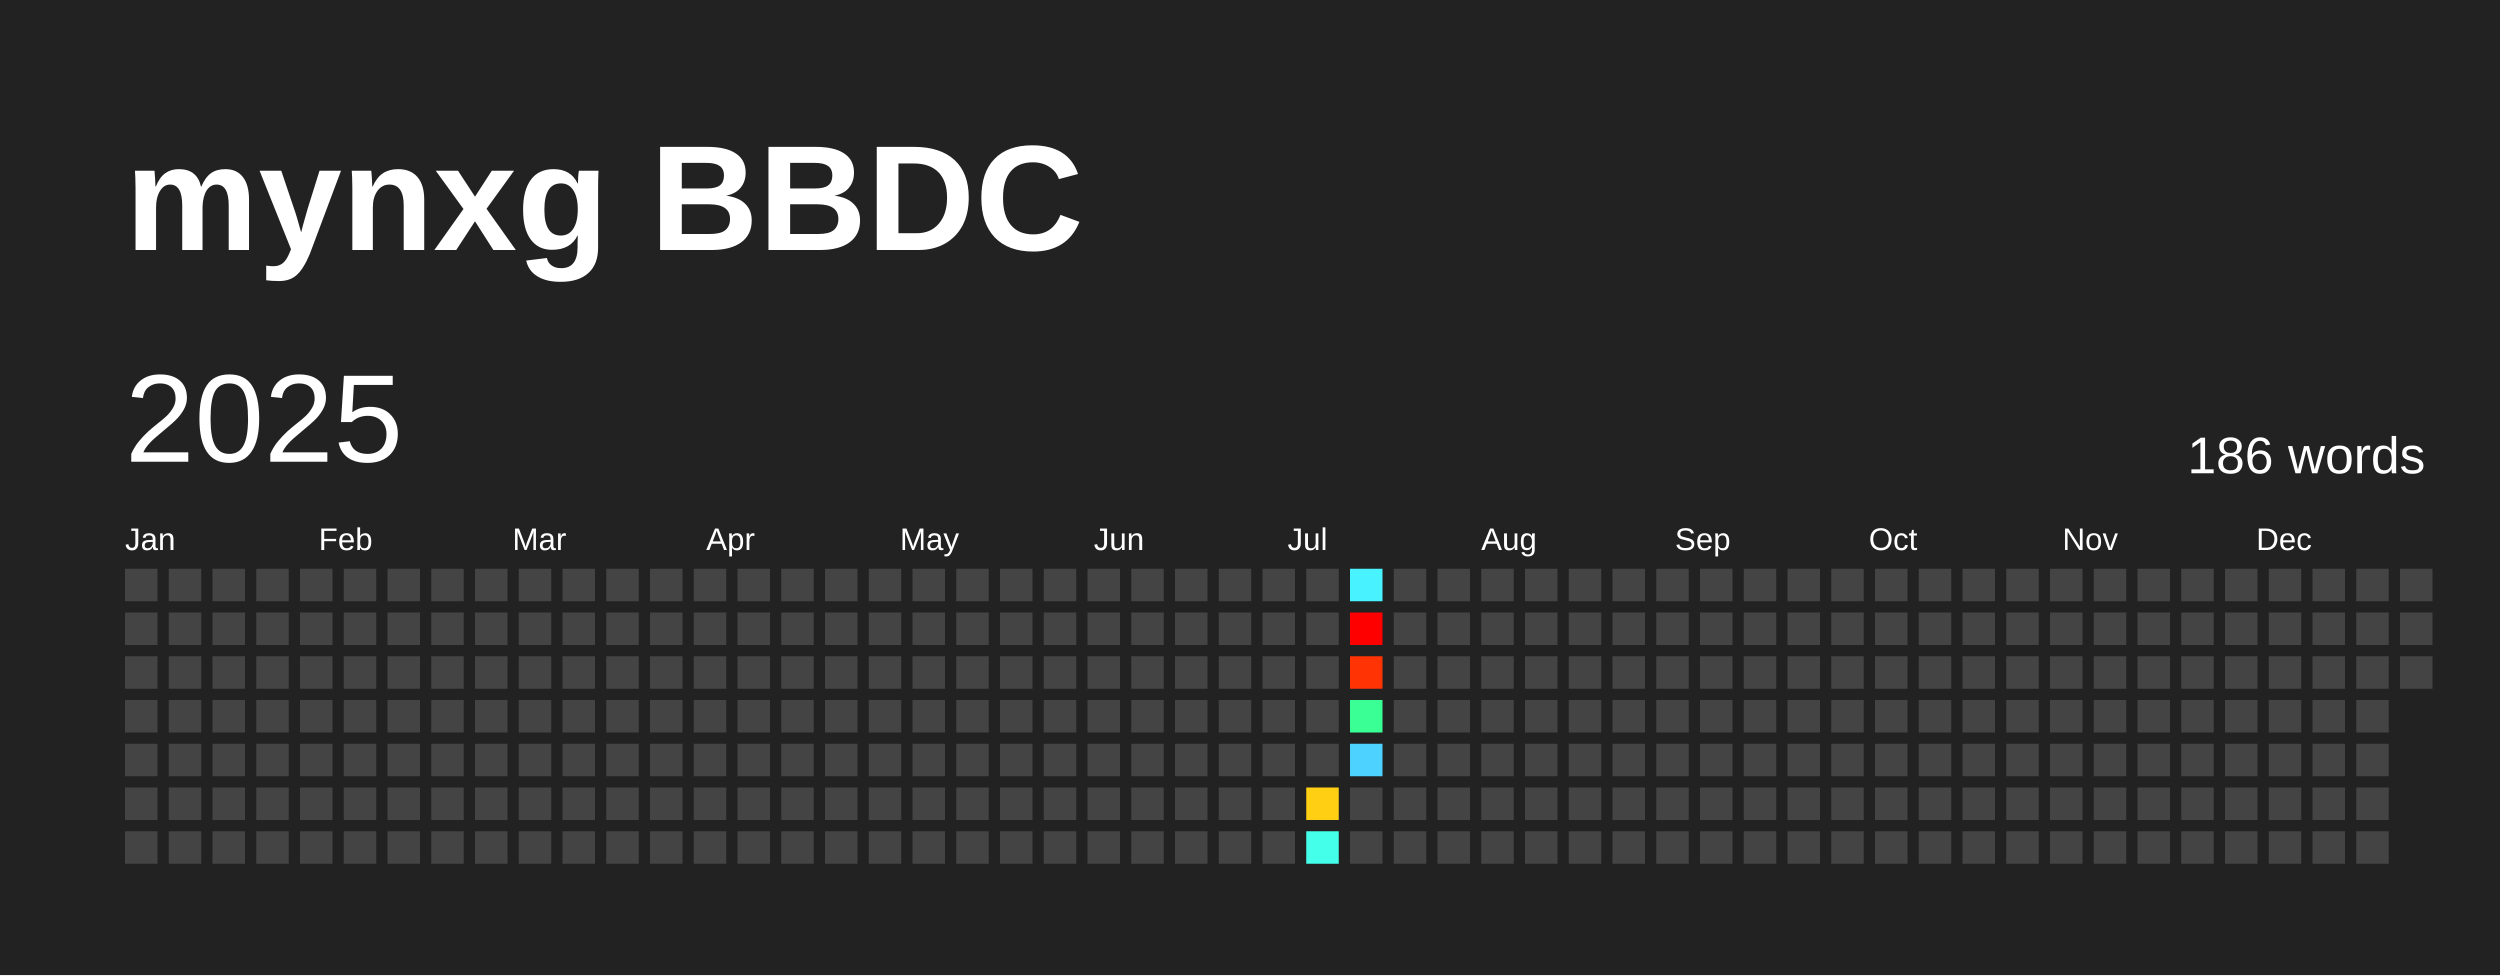
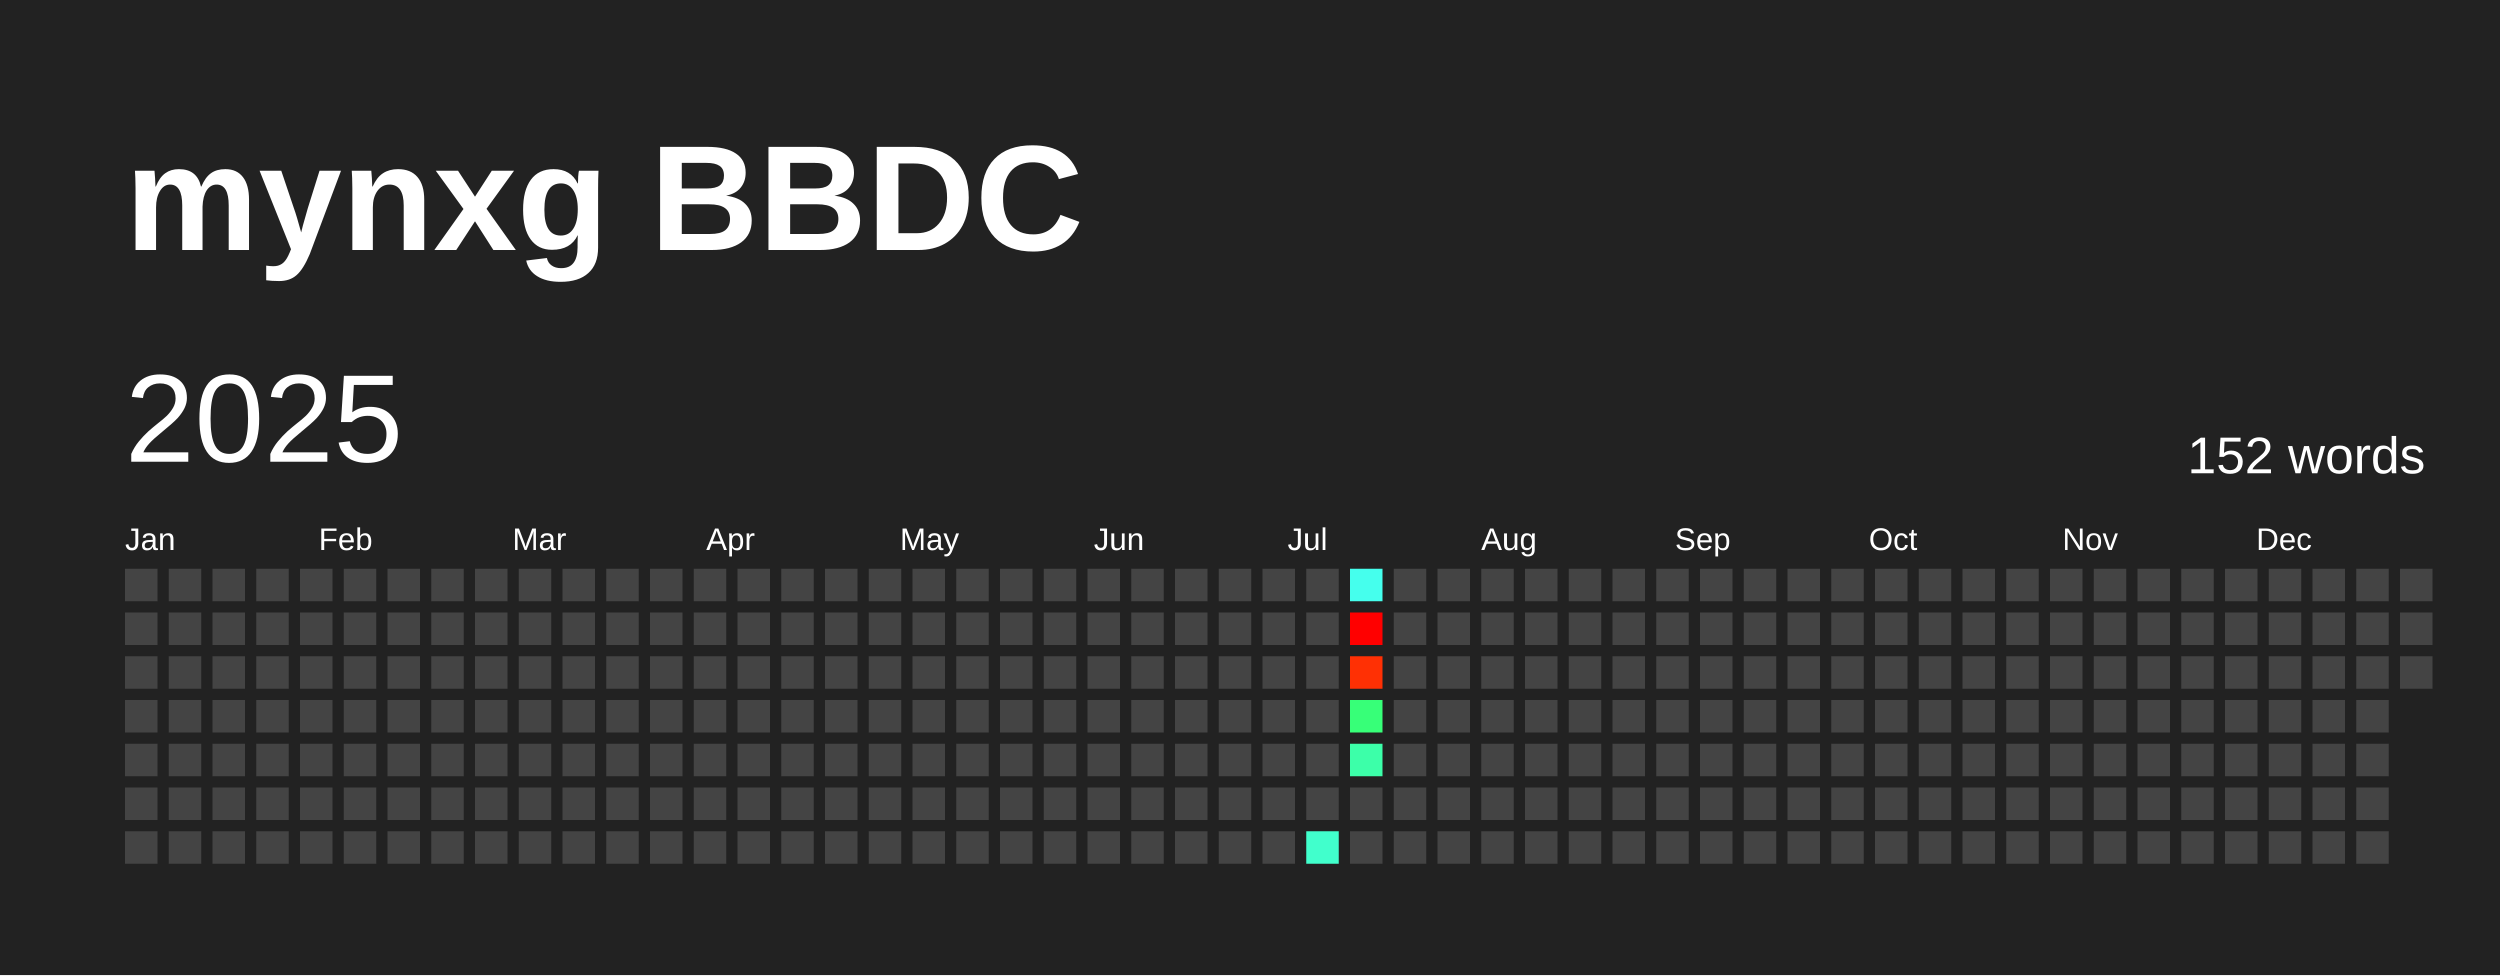
<svg xmlns="http://www.w3.org/2000/svg" baseProfile="full" height="78mm" version="1.1" viewBox="0,0,200,78" width="200mm">
  <defs />
  <rect fill="#222222" height="78" width="200" x="0" y="0" />
  <text fill="#FFFFFF" style="font-size:12px; font-family:Arial; font-weight:bold;" x="10" y="20">mynxg BBDC</text>
  <text dominant-baseline="hanging" fill="#FFFFFF" style="font-size:10.0px; font-family:Arial;" x="10" y="30">2025</text>
-   <text dominant-baseline="hanging" fill="#FFFFFF" style="font-size:4.125px; font-family:Arial;" x="175" y="35">186 words</text>
+   <text dominant-baseline="hanging" fill="#FFFFFF" style="font-size:4.125px; font-family:Arial;" x="175" y="35">152 words</text>
  <text fill="#FFFFFF" style="font-size:2.5px; font-family:Arial" x="10.0" y="44">Jan</text>
  <text fill="#FFFFFF" style="font-size:2.5px; font-family:Arial" x="25.5" y="44">Feb</text>
  <text fill="#FFFFFF" style="font-size:2.5px; font-family:Arial" x="41.0" y="44">Mar</text>
  <text fill="#FFFFFF" style="font-size:2.5px; font-family:Arial" x="56.5" y="44">Apr</text>
  <text fill="#FFFFFF" style="font-size:2.5px; font-family:Arial" x="72.0" y="44">May</text>
  <text fill="#FFFFFF" style="font-size:2.5px; font-family:Arial" x="87.5" y="44">Jun</text>
  <text fill="#FFFFFF" style="font-size:2.5px; font-family:Arial" x="103.0" y="44">Jul</text>
  <text fill="#FFFFFF" style="font-size:2.5px; font-family:Arial" x="118.5" y="44">Aug</text>
  <text fill="#FFFFFF" style="font-size:2.5px; font-family:Arial" x="134.0" y="44">Sep</text>
  <text fill="#FFFFFF" style="font-size:2.5px; font-family:Arial" x="149.5" y="44">Oct</text>
  <text fill="#FFFFFF" style="font-size:2.5px; font-family:Arial" x="165.0" y="44">Nov</text>
  <text fill="#FFFFFF" style="font-size:2.5px; font-family:Arial" x="180.5" y="44">Dec</text>
  <rect fill="#444444" height="2.6" width="2.6" x="10.0" y="45.5" />
  <rect fill="#444444" height="2.6" width="2.6" x="10.0" y="49.0" />
  <rect fill="#444444" height="2.6" width="2.6" x="10.0" y="52.5" />
  <rect fill="#444444" height="2.6" width="2.6" x="10.0" y="56.0" />
  <rect fill="#444444" height="2.6" width="2.6" x="10.0" y="59.5" />
  <rect fill="#444444" height="2.6" width="2.6" x="10.0" y="63.0" />
  <rect fill="#444444" height="2.6" width="2.6" x="10.0" y="66.5" />
  <rect fill="#444444" height="2.6" width="2.6" x="13.5" y="45.5" />
  <rect fill="#444444" height="2.6" width="2.6" x="13.5" y="49.0" />
  <rect fill="#444444" height="2.6" width="2.6" x="13.5" y="52.5" />
  <rect fill="#444444" height="2.6" width="2.6" x="13.5" y="56.0" />
  <rect fill="#444444" height="2.6" width="2.6" x="13.5" y="59.5" />
  <rect fill="#444444" height="2.6" width="2.6" x="13.5" y="63.0" />
  <rect fill="#444444" height="2.6" width="2.6" x="13.5" y="66.5" />
  <rect fill="#444444" height="2.6" width="2.6" x="17.0" y="45.5" />
  <rect fill="#444444" height="2.6" width="2.6" x="17.0" y="49.0" />
  <rect fill="#444444" height="2.6" width="2.6" x="17.0" y="52.5" />
  <rect fill="#444444" height="2.6" width="2.6" x="17.0" y="56.0" />
  <rect fill="#444444" height="2.6" width="2.6" x="17.0" y="59.5" />
  <rect fill="#444444" height="2.6" width="2.6" x="17.0" y="63.0" />
  <rect fill="#444444" height="2.6" width="2.6" x="17.0" y="66.5" />
  <rect fill="#444444" height="2.6" width="2.6" x="20.5" y="45.5" />
  <rect fill="#444444" height="2.6" width="2.6" x="20.5" y="49.0" />
  <rect fill="#444444" height="2.6" width="2.6" x="20.5" y="52.5" />
  <rect fill="#444444" height="2.6" width="2.6" x="20.5" y="56.0" />
  <rect fill="#444444" height="2.6" width="2.6" x="20.5" y="59.5" />
  <rect fill="#444444" height="2.6" width="2.6" x="20.5" y="63.0" />
  <rect fill="#444444" height="2.6" width="2.6" x="20.5" y="66.5" />
  <rect fill="#444444" height="2.6" width="2.6" x="24.0" y="45.5" />
  <rect fill="#444444" height="2.6" width="2.6" x="24.0" y="49.0" />
  <rect fill="#444444" height="2.6" width="2.6" x="24.0" y="52.5" />
  <rect fill="#444444" height="2.6" width="2.6" x="24.0" y="56.0" />
  <rect fill="#444444" height="2.6" width="2.6" x="24.0" y="59.5" />
  <rect fill="#444444" height="2.6" width="2.6" x="24.0" y="63.0" />
  <rect fill="#444444" height="2.6" width="2.6" x="24.0" y="66.5" />
  <rect fill="#444444" height="2.6" width="2.6" x="27.5" y="45.5" />
  <rect fill="#444444" height="2.6" width="2.6" x="27.5" y="49.0" />
  <rect fill="#444444" height="2.6" width="2.6" x="27.5" y="52.5" />
  <rect fill="#444444" height="2.6" width="2.6" x="27.5" y="56.0" />
  <rect fill="#444444" height="2.6" width="2.6" x="27.5" y="59.5" />
  <rect fill="#444444" height="2.6" width="2.6" x="27.5" y="63.0" />
  <rect fill="#444444" height="2.6" width="2.6" x="27.5" y="66.5" />
  <rect fill="#444444" height="2.6" width="2.6" x="31.0" y="45.5" />
  <rect fill="#444444" height="2.6" width="2.6" x="31.0" y="49.0" />
  <rect fill="#444444" height="2.6" width="2.6" x="31.0" y="52.5" />
  <rect fill="#444444" height="2.6" width="2.6" x="31.0" y="56.0" />
  <rect fill="#444444" height="2.6" width="2.6" x="31.0" y="59.5" />
  <rect fill="#444444" height="2.6" width="2.6" x="31.0" y="63.0" />
  <rect fill="#444444" height="2.6" width="2.6" x="31.0" y="66.5" />
  <rect fill="#444444" height="2.6" width="2.6" x="34.5" y="45.5" />
  <rect fill="#444444" height="2.6" width="2.6" x="34.5" y="49.0" />
  <rect fill="#444444" height="2.6" width="2.6" x="34.5" y="52.5" />
  <rect fill="#444444" height="2.6" width="2.6" x="34.5" y="56.0" />
  <rect fill="#444444" height="2.6" width="2.6" x="34.5" y="59.5" />
  <rect fill="#444444" height="2.6" width="2.6" x="34.5" y="63.0" />
  <rect fill="#444444" height="2.6" width="2.6" x="34.5" y="66.5" />
  <rect fill="#444444" height="2.6" width="2.6" x="38.0" y="45.5" />
  <rect fill="#444444" height="2.6" width="2.6" x="38.0" y="49.0" />
  <rect fill="#444444" height="2.6" width="2.6" x="38.0" y="52.5" />
  <rect fill="#444444" height="2.6" width="2.6" x="38.0" y="56.0" />
  <rect fill="#444444" height="2.6" width="2.6" x="38.0" y="59.5" />
  <rect fill="#444444" height="2.6" width="2.6" x="38.0" y="63.0" />
  <rect fill="#444444" height="2.6" width="2.6" x="38.0" y="66.5" />
  <rect fill="#444444" height="2.6" width="2.6" x="41.5" y="45.5" />
  <rect fill="#444444" height="2.6" width="2.6" x="41.5" y="49.0" />
  <rect fill="#444444" height="2.6" width="2.6" x="41.5" y="52.5" />
  <rect fill="#444444" height="2.6" width="2.6" x="41.5" y="56.0" />
  <rect fill="#444444" height="2.6" width="2.6" x="41.5" y="59.5" />
  <rect fill="#444444" height="2.6" width="2.6" x="41.5" y="63.0" />
  <rect fill="#444444" height="2.6" width="2.6" x="41.5" y="66.5" />
  <rect fill="#444444" height="2.6" width="2.6" x="45.0" y="45.5" />
  <rect fill="#444444" height="2.6" width="2.6" x="45.0" y="49.0" />
  <rect fill="#444444" height="2.6" width="2.6" x="45.0" y="52.5" />
  <rect fill="#444444" height="2.6" width="2.6" x="45.0" y="56.0" />
  <rect fill="#444444" height="2.6" width="2.6" x="45.0" y="59.5" />
  <rect fill="#444444" height="2.6" width="2.6" x="45.0" y="63.0" />
  <rect fill="#444444" height="2.6" width="2.6" x="45.0" y="66.5" />
  <rect fill="#444444" height="2.6" width="2.6" x="48.5" y="45.5" />
  <rect fill="#444444" height="2.6" width="2.6" x="48.5" y="49.0" />
  <rect fill="#444444" height="2.6" width="2.6" x="48.5" y="52.5" />
  <rect fill="#444444" height="2.6" width="2.6" x="48.5" y="56.0" />
  <rect fill="#444444" height="2.6" width="2.6" x="48.5" y="59.5" />
  <rect fill="#444444" height="2.6" width="2.6" x="48.5" y="63.0" />
  <rect fill="#444444" height="2.6" width="2.6" x="48.5" y="66.5" />
  <rect fill="#444444" height="2.6" width="2.6" x="52.0" y="45.5" />
  <rect fill="#444444" height="2.6" width="2.6" x="52.0" y="49.0" />
  <rect fill="#444444" height="2.6" width="2.6" x="52.0" y="52.5" />
  <rect fill="#444444" height="2.6" width="2.6" x="52.0" y="56.0" />
  <rect fill="#444444" height="2.6" width="2.6" x="52.0" y="59.5" />
  <rect fill="#444444" height="2.6" width="2.6" x="52.0" y="63.0" />
  <rect fill="#444444" height="2.6" width="2.6" x="52.0" y="66.5" />
  <rect fill="#444444" height="2.6" width="2.6" x="55.5" y="45.5" />
  <rect fill="#444444" height="2.6" width="2.6" x="55.5" y="49.0" />
  <rect fill="#444444" height="2.6" width="2.6" x="55.5" y="52.5" />
  <rect fill="#444444" height="2.6" width="2.6" x="55.5" y="56.0" />
  <rect fill="#444444" height="2.6" width="2.6" x="55.5" y="59.5" />
  <rect fill="#444444" height="2.6" width="2.6" x="55.5" y="63.0" />
  <rect fill="#444444" height="2.6" width="2.6" x="55.5" y="66.5" />
  <rect fill="#444444" height="2.6" width="2.6" x="59.0" y="45.5" />
  <rect fill="#444444" height="2.6" width="2.6" x="59.0" y="49.0" />
  <rect fill="#444444" height="2.6" width="2.6" x="59.0" y="52.5" />
  <rect fill="#444444" height="2.6" width="2.6" x="59.0" y="56.0" />
  <rect fill="#444444" height="2.6" width="2.6" x="59.0" y="59.5" />
  <rect fill="#444444" height="2.6" width="2.6" x="59.0" y="63.0" />
  <rect fill="#444444" height="2.6" width="2.6" x="59.0" y="66.5" />
  <rect fill="#444444" height="2.6" width="2.6" x="62.5" y="45.5" />
  <rect fill="#444444" height="2.6" width="2.6" x="62.5" y="49.0" />
  <rect fill="#444444" height="2.6" width="2.6" x="62.5" y="52.5" />
  <rect fill="#444444" height="2.6" width="2.6" x="62.5" y="56.0" />
  <rect fill="#444444" height="2.6" width="2.6" x="62.5" y="59.5" />
  <rect fill="#444444" height="2.6" width="2.6" x="62.5" y="63.0" />
  <rect fill="#444444" height="2.6" width="2.6" x="62.5" y="66.5" />
  <rect fill="#444444" height="2.6" width="2.6" x="66.0" y="45.5" />
  <rect fill="#444444" height="2.6" width="2.6" x="66.0" y="49.0" />
  <rect fill="#444444" height="2.6" width="2.6" x="66.0" y="52.5" />
  <rect fill="#444444" height="2.6" width="2.6" x="66.0" y="56.0" />
  <rect fill="#444444" height="2.6" width="2.6" x="66.0" y="59.5" />
  <rect fill="#444444" height="2.6" width="2.6" x="66.0" y="63.0" />
  <rect fill="#444444" height="2.6" width="2.6" x="66.0" y="66.5" />
  <rect fill="#444444" height="2.6" width="2.6" x="69.5" y="45.5" />
  <rect fill="#444444" height="2.6" width="2.6" x="69.5" y="49.0" />
  <rect fill="#444444" height="2.6" width="2.6" x="69.5" y="52.5" />
  <rect fill="#444444" height="2.6" width="2.6" x="69.5" y="56.0" />
  <rect fill="#444444" height="2.6" width="2.6" x="69.5" y="59.5" />
  <rect fill="#444444" height="2.6" width="2.6" x="69.5" y="63.0" />
  <rect fill="#444444" height="2.6" width="2.6" x="69.5" y="66.5" />
  <rect fill="#444444" height="2.6" width="2.6" x="73.0" y="45.5" />
  <rect fill="#444444" height="2.6" width="2.6" x="73.0" y="49.0" />
  <rect fill="#444444" height="2.6" width="2.6" x="73.0" y="52.5" />
  <rect fill="#444444" height="2.6" width="2.6" x="73.0" y="56.0" />
  <rect fill="#444444" height="2.6" width="2.6" x="73.0" y="59.5" />
  <rect fill="#444444" height="2.6" width="2.6" x="73.0" y="63.0" />
  <rect fill="#444444" height="2.6" width="2.6" x="73.0" y="66.5" />
  <rect fill="#444444" height="2.6" width="2.6" x="76.5" y="45.5" />
  <rect fill="#444444" height="2.6" width="2.6" x="76.5" y="49.0" />
  <rect fill="#444444" height="2.6" width="2.6" x="76.5" y="52.5" />
  <rect fill="#444444" height="2.6" width="2.6" x="76.5" y="56.0" />
  <rect fill="#444444" height="2.6" width="2.6" x="76.5" y="59.5" />
  <rect fill="#444444" height="2.6" width="2.6" x="76.5" y="63.0" />
  <rect fill="#444444" height="2.6" width="2.6" x="76.5" y="66.5" />
  <rect fill="#444444" height="2.6" width="2.6" x="80.0" y="45.5" />
  <rect fill="#444444" height="2.6" width="2.6" x="80.0" y="49.0" />
  <rect fill="#444444" height="2.6" width="2.6" x="80.0" y="52.5" />
  <rect fill="#444444" height="2.6" width="2.6" x="80.0" y="56.0" />
  <rect fill="#444444" height="2.6" width="2.6" x="80.0" y="59.5" />
  <rect fill="#444444" height="2.6" width="2.6" x="80.0" y="63.0" />
  <rect fill="#444444" height="2.6" width="2.6" x="80.0" y="66.5" />
  <rect fill="#444444" height="2.6" width="2.6" x="83.5" y="45.5" />
  <rect fill="#444444" height="2.6" width="2.6" x="83.5" y="49.0" />
  <rect fill="#444444" height="2.6" width="2.6" x="83.5" y="52.5" />
  <rect fill="#444444" height="2.6" width="2.6" x="83.5" y="56.0" />
  <rect fill="#444444" height="2.6" width="2.6" x="83.5" y="59.5" />
  <rect fill="#444444" height="2.6" width="2.6" x="83.5" y="63.0" />
  <rect fill="#444444" height="2.6" width="2.6" x="83.5" y="66.5" />
  <rect fill="#444444" height="2.6" width="2.6" x="87.0" y="45.5" />
  <rect fill="#444444" height="2.6" width="2.6" x="87.0" y="49.0" />
  <rect fill="#444444" height="2.6" width="2.6" x="87.0" y="52.5" />
  <rect fill="#444444" height="2.6" width="2.6" x="87.0" y="56.0" />
  <rect fill="#444444" height="2.6" width="2.6" x="87.0" y="59.5" />
  <rect fill="#444444" height="2.6" width="2.6" x="87.0" y="63.0" />
  <rect fill="#444444" height="2.6" width="2.6" x="87.0" y="66.5" />
  <rect fill="#444444" height="2.6" width="2.6" x="90.5" y="45.5" />
  <rect fill="#444444" height="2.6" width="2.6" x="90.5" y="49.0" />
  <rect fill="#444444" height="2.6" width="2.6" x="90.5" y="52.5" />
  <rect fill="#444444" height="2.6" width="2.6" x="90.5" y="56.0" />
  <rect fill="#444444" height="2.6" width="2.6" x="90.5" y="59.5" />
  <rect fill="#444444" height="2.6" width="2.6" x="90.5" y="63.0" />
  <rect fill="#444444" height="2.6" width="2.6" x="90.5" y="66.5" />
  <rect fill="#444444" height="2.6" width="2.6" x="94.0" y="45.5" />
  <rect fill="#444444" height="2.6" width="2.6" x="94.0" y="49.0" />
  <rect fill="#444444" height="2.6" width="2.6" x="94.0" y="52.5" />
  <rect fill="#444444" height="2.6" width="2.6" x="94.0" y="56.0" />
  <rect fill="#444444" height="2.6" width="2.6" x="94.0" y="59.5" />
  <rect fill="#444444" height="2.6" width="2.6" x="94.0" y="63.0" />
  <rect fill="#444444" height="2.6" width="2.6" x="94.0" y="66.5" />
  <rect fill="#444444" height="2.6" width="2.6" x="97.5" y="45.5" />
  <rect fill="#444444" height="2.6" width="2.6" x="97.5" y="49.0" />
  <rect fill="#444444" height="2.6" width="2.6" x="97.5" y="52.5" />
  <rect fill="#444444" height="2.6" width="2.6" x="97.5" y="56.0" />
  <rect fill="#444444" height="2.6" width="2.6" x="97.5" y="59.5" />
  <rect fill="#444444" height="2.6" width="2.6" x="97.5" y="63.0" />
  <rect fill="#444444" height="2.6" width="2.6" x="97.5" y="66.5" />
  <rect fill="#444444" height="2.6" width="2.6" x="101.0" y="45.5" />
  <rect fill="#444444" height="2.6" width="2.6" x="101.0" y="49.0" />
  <rect fill="#444444" height="2.6" width="2.6" x="101.0" y="52.5" />
  <rect fill="#444444" height="2.6" width="2.6" x="101.0" y="56.0" />
  <rect fill="#444444" height="2.6" width="2.6" x="101.0" y="59.5" />
  <rect fill="#444444" height="2.6" width="2.6" x="101.0" y="63.0" />
  <rect fill="#444444" height="2.6" width="2.6" x="101.0" y="66.5" />
  <rect fill="#444444" height="2.6" width="2.6" x="104.5" y="45.5" />
  <rect fill="#444444" height="2.6" width="2.6" x="104.5" y="49.0" />
  <rect fill="#444444" height="2.6" width="2.6" x="104.5" y="52.5" />
  <rect fill="#444444" height="2.6" width="2.6" x="104.5" y="56.0" />
  <rect fill="#444444" height="2.6" width="2.6" x="104.5" y="59.5" />
-   <rect fill="#ffcf13" height="2.6" width="2.6" x="104.5" y="63.0" />
-   <rect fill="#44ffe9" height="2.6" width="2.6" x="104.5" y="66.5" />
-   <rect fill="#49f2ff" height="2.6" width="2.6" x="108.0" y="45.5" />
+   <rect fill="#444444" height="2.6" width="2.6" x="104.5" y="63.0" />
+   <rect fill="#41ffcc" height="2.6" width="2.6" x="104.5" y="66.5" />
+   <rect fill="#45ffed" height="2.6" width="2.6" x="108.0" y="45.5" />
  <rect fill="red" height="2.6" width="2.6" x="108.0" y="49.0" />
-   <rect fill="#ff3304" height="2.6" width="2.6" x="108.0" y="52.5" />
-   <rect fill="#3aff94" height="2.6" width="2.6" x="108.0" y="56.0" />
-   <rect fill="#4dd2ff" height="2.6" width="2.6" x="108.0" y="59.5" />
+   <rect fill="#ff3004" height="2.6" width="2.6" x="108.0" y="52.5" />
+   <rect fill="#37ff78" height="2.6" width="2.6" x="108.0" y="56.0" />
+   <rect fill="#3cffa9" height="2.6" width="2.6" x="108.0" y="59.5" />
  <rect fill="#444444" height="2.6" width="2.6" x="108.0" y="63.0" />
  <rect fill="#444444" height="2.6" width="2.6" x="108.0" y="66.5" />
  <rect fill="#444444" height="2.6" width="2.6" x="111.5" y="45.5" />
  <rect fill="#444444" height="2.6" width="2.6" x="111.5" y="49.0" />
  <rect fill="#444444" height="2.6" width="2.6" x="111.5" y="52.5" />
  <rect fill="#444444" height="2.6" width="2.6" x="111.5" y="56.0" />
  <rect fill="#444444" height="2.6" width="2.6" x="111.5" y="59.5" />
  <rect fill="#444444" height="2.6" width="2.6" x="111.5" y="63.0" />
  <rect fill="#444444" height="2.6" width="2.6" x="111.5" y="66.5" />
  <rect fill="#444444" height="2.6" width="2.6" x="115.0" y="45.5" />
  <rect fill="#444444" height="2.6" width="2.6" x="115.0" y="49.0" />
  <rect fill="#444444" height="2.6" width="2.6" x="115.0" y="52.5" />
  <rect fill="#444444" height="2.6" width="2.6" x="115.0" y="56.0" />
  <rect fill="#444444" height="2.6" width="2.6" x="115.0" y="59.5" />
  <rect fill="#444444" height="2.6" width="2.6" x="115.0" y="63.0" />
  <rect fill="#444444" height="2.6" width="2.6" x="115.0" y="66.5" />
  <rect fill="#444444" height="2.6" width="2.6" x="118.5" y="45.5" />
  <rect fill="#444444" height="2.6" width="2.6" x="118.5" y="49.0" />
  <rect fill="#444444" height="2.6" width="2.6" x="118.5" y="52.5" />
  <rect fill="#444444" height="2.6" width="2.6" x="118.5" y="56.0" />
  <rect fill="#444444" height="2.6" width="2.6" x="118.5" y="59.5" />
  <rect fill="#444444" height="2.6" width="2.6" x="118.5" y="63.0" />
  <rect fill="#444444" height="2.6" width="2.6" x="118.5" y="66.5" />
  <rect fill="#444444" height="2.6" width="2.6" x="122.0" y="45.5" />
  <rect fill="#444444" height="2.6" width="2.6" x="122.0" y="49.0" />
  <rect fill="#444444" height="2.6" width="2.6" x="122.0" y="52.5" />
  <rect fill="#444444" height="2.6" width="2.6" x="122.0" y="56.0" />
  <rect fill="#444444" height="2.6" width="2.6" x="122.0" y="59.5" />
  <rect fill="#444444" height="2.6" width="2.6" x="122.0" y="63.0" />
  <rect fill="#444444" height="2.6" width="2.6" x="122.0" y="66.5" />
  <rect fill="#444444" height="2.6" width="2.6" x="125.5" y="45.5" />
  <rect fill="#444444" height="2.6" width="2.6" x="125.5" y="49.0" />
  <rect fill="#444444" height="2.6" width="2.6" x="125.5" y="52.5" />
  <rect fill="#444444" height="2.6" width="2.6" x="125.5" y="56.0" />
  <rect fill="#444444" height="2.6" width="2.6" x="125.5" y="59.5" />
  <rect fill="#444444" height="2.6" width="2.6" x="125.5" y="63.0" />
  <rect fill="#444444" height="2.6" width="2.6" x="125.5" y="66.5" />
  <rect fill="#444444" height="2.6" width="2.6" x="129.0" y="45.5" />
  <rect fill="#444444" height="2.6" width="2.6" x="129.0" y="49.0" />
  <rect fill="#444444" height="2.6" width="2.6" x="129.0" y="52.5" />
  <rect fill="#444444" height="2.6" width="2.6" x="129.0" y="56.0" />
  <rect fill="#444444" height="2.6" width="2.6" x="129.0" y="59.5" />
  <rect fill="#444444" height="2.6" width="2.6" x="129.0" y="63.0" />
  <rect fill="#444444" height="2.6" width="2.6" x="129.0" y="66.5" />
  <rect fill="#444444" height="2.6" width="2.6" x="132.5" y="45.5" />
  <rect fill="#444444" height="2.6" width="2.6" x="132.5" y="49.0" />
  <rect fill="#444444" height="2.6" width="2.6" x="132.5" y="52.5" />
  <rect fill="#444444" height="2.6" width="2.6" x="132.5" y="56.0" />
  <rect fill="#444444" height="2.6" width="2.6" x="132.5" y="59.5" />
  <rect fill="#444444" height="2.6" width="2.6" x="132.5" y="63.0" />
  <rect fill="#444444" height="2.6" width="2.6" x="132.5" y="66.5" />
  <rect fill="#444444" height="2.6" width="2.6" x="136.0" y="45.5" />
  <rect fill="#444444" height="2.6" width="2.6" x="136.0" y="49.0" />
  <rect fill="#444444" height="2.6" width="2.6" x="136.0" y="52.5" />
  <rect fill="#444444" height="2.6" width="2.6" x="136.0" y="56.0" />
  <rect fill="#444444" height="2.6" width="2.6" x="136.0" y="59.5" />
  <rect fill="#444444" height="2.6" width="2.6" x="136.0" y="63.0" />
  <rect fill="#444444" height="2.6" width="2.6" x="136.0" y="66.5" />
  <rect fill="#444444" height="2.6" width="2.6" x="139.5" y="45.5" />
  <rect fill="#444444" height="2.6" width="2.6" x="139.5" y="49.0" />
  <rect fill="#444444" height="2.6" width="2.6" x="139.5" y="52.5" />
  <rect fill="#444444" height="2.6" width="2.6" x="139.5" y="56.0" />
  <rect fill="#444444" height="2.6" width="2.6" x="139.5" y="59.5" />
  <rect fill="#444444" height="2.6" width="2.6" x="139.5" y="63.0" />
  <rect fill="#444444" height="2.6" width="2.6" x="139.5" y="66.5" />
  <rect fill="#444444" height="2.6" width="2.6" x="143.0" y="45.5" />
  <rect fill="#444444" height="2.6" width="2.6" x="143.0" y="49.0" />
  <rect fill="#444444" height="2.6" width="2.6" x="143.0" y="52.5" />
  <rect fill="#444444" height="2.6" width="2.6" x="143.0" y="56.0" />
  <rect fill="#444444" height="2.6" width="2.6" x="143.0" y="59.5" />
  <rect fill="#444444" height="2.6" width="2.6" x="143.0" y="63.0" />
  <rect fill="#444444" height="2.6" width="2.6" x="143.0" y="66.5" />
  <rect fill="#444444" height="2.6" width="2.6" x="146.5" y="45.5" />
  <rect fill="#444444" height="2.6" width="2.6" x="146.5" y="49.0" />
  <rect fill="#444444" height="2.6" width="2.6" x="146.5" y="52.5" />
  <rect fill="#444444" height="2.6" width="2.6" x="146.5" y="56.0" />
  <rect fill="#444444" height="2.6" width="2.6" x="146.5" y="59.5" />
  <rect fill="#444444" height="2.6" width="2.6" x="146.5" y="63.0" />
  <rect fill="#444444" height="2.6" width="2.6" x="146.5" y="66.5" />
  <rect fill="#444444" height="2.6" width="2.6" x="150.0" y="45.5" />
  <rect fill="#444444" height="2.6" width="2.6" x="150.0" y="49.0" />
  <rect fill="#444444" height="2.6" width="2.6" x="150.0" y="52.5" />
  <rect fill="#444444" height="2.6" width="2.6" x="150.0" y="56.0" />
  <rect fill="#444444" height="2.6" width="2.6" x="150.0" y="59.5" />
  <rect fill="#444444" height="2.6" width="2.6" x="150.0" y="63.0" />
  <rect fill="#444444" height="2.6" width="2.6" x="150.0" y="66.5" />
  <rect fill="#444444" height="2.6" width="2.6" x="153.5" y="45.5" />
  <rect fill="#444444" height="2.6" width="2.6" x="153.5" y="49.0" />
  <rect fill="#444444" height="2.6" width="2.6" x="153.5" y="52.5" />
  <rect fill="#444444" height="2.6" width="2.6" x="153.5" y="56.0" />
  <rect fill="#444444" height="2.6" width="2.6" x="153.5" y="59.5" />
  <rect fill="#444444" height="2.6" width="2.6" x="153.5" y="63.0" />
  <rect fill="#444444" height="2.6" width="2.6" x="153.5" y="66.5" />
  <rect fill="#444444" height="2.6" width="2.6" x="157.0" y="45.5" />
  <rect fill="#444444" height="2.6" width="2.6" x="157.0" y="49.0" />
  <rect fill="#444444" height="2.6" width="2.6" x="157.0" y="52.5" />
  <rect fill="#444444" height="2.6" width="2.6" x="157.0" y="56.0" />
  <rect fill="#444444" height="2.6" width="2.6" x="157.0" y="59.5" />
  <rect fill="#444444" height="2.6" width="2.6" x="157.0" y="63.0" />
  <rect fill="#444444" height="2.6" width="2.6" x="157.0" y="66.5" />
  <rect fill="#444444" height="2.6" width="2.6" x="160.5" y="45.5" />
  <rect fill="#444444" height="2.6" width="2.6" x="160.5" y="49.0" />
  <rect fill="#444444" height="2.6" width="2.6" x="160.5" y="52.5" />
  <rect fill="#444444" height="2.6" width="2.6" x="160.5" y="56.0" />
  <rect fill="#444444" height="2.6" width="2.6" x="160.5" y="59.5" />
  <rect fill="#444444" height="2.6" width="2.6" x="160.5" y="63.0" />
  <rect fill="#444444" height="2.6" width="2.6" x="160.5" y="66.5" />
  <rect fill="#444444" height="2.6" width="2.6" x="164.0" y="45.5" />
  <rect fill="#444444" height="2.6" width="2.6" x="164.0" y="49.0" />
  <rect fill="#444444" height="2.6" width="2.6" x="164.0" y="52.5" />
  <rect fill="#444444" height="2.6" width="2.6" x="164.0" y="56.0" />
  <rect fill="#444444" height="2.6" width="2.6" x="164.0" y="59.5" />
  <rect fill="#444444" height="2.6" width="2.6" x="164.0" y="63.0" />
  <rect fill="#444444" height="2.6" width="2.6" x="164.0" y="66.5" />
  <rect fill="#444444" height="2.6" width="2.6" x="167.5" y="45.5" />
  <rect fill="#444444" height="2.6" width="2.6" x="167.5" y="49.0" />
  <rect fill="#444444" height="2.6" width="2.6" x="167.5" y="52.5" />
  <rect fill="#444444" height="2.6" width="2.6" x="167.5" y="56.0" />
  <rect fill="#444444" height="2.6" width="2.6" x="167.5" y="59.5" />
  <rect fill="#444444" height="2.6" width="2.6" x="167.5" y="63.0" />
  <rect fill="#444444" height="2.6" width="2.6" x="167.5" y="66.5" />
  <rect fill="#444444" height="2.6" width="2.6" x="171.0" y="45.5" />
  <rect fill="#444444" height="2.6" width="2.6" x="171.0" y="49.0" />
  <rect fill="#444444" height="2.6" width="2.6" x="171.0" y="52.5" />
  <rect fill="#444444" height="2.6" width="2.6" x="171.0" y="56.0" />
  <rect fill="#444444" height="2.6" width="2.6" x="171.0" y="59.5" />
  <rect fill="#444444" height="2.6" width="2.6" x="171.0" y="63.0" />
  <rect fill="#444444" height="2.6" width="2.6" x="171.0" y="66.5" />
  <rect fill="#444444" height="2.6" width="2.6" x="174.5" y="45.5" />
  <rect fill="#444444" height="2.6" width="2.6" x="174.5" y="49.0" />
  <rect fill="#444444" height="2.6" width="2.6" x="174.5" y="52.5" />
  <rect fill="#444444" height="2.6" width="2.6" x="174.5" y="56.0" />
  <rect fill="#444444" height="2.6" width="2.6" x="174.5" y="59.5" />
  <rect fill="#444444" height="2.6" width="2.6" x="174.5" y="63.0" />
  <rect fill="#444444" height="2.6" width="2.6" x="174.5" y="66.5" />
  <rect fill="#444444" height="2.6" width="2.6" x="178.0" y="45.5" />
  <rect fill="#444444" height="2.6" width="2.6" x="178.0" y="49.0" />
  <rect fill="#444444" height="2.6" width="2.6" x="178.0" y="52.5" />
  <rect fill="#444444" height="2.6" width="2.6" x="178.0" y="56.0" />
  <rect fill="#444444" height="2.6" width="2.6" x="178.0" y="59.5" />
  <rect fill="#444444" height="2.6" width="2.6" x="178.0" y="63.0" />
  <rect fill="#444444" height="2.6" width="2.6" x="178.0" y="66.5" />
  <rect fill="#444444" height="2.6" width="2.6" x="181.5" y="45.5" />
  <rect fill="#444444" height="2.6" width="2.6" x="181.5" y="49.0" />
  <rect fill="#444444" height="2.6" width="2.6" x="181.5" y="52.5" />
  <rect fill="#444444" height="2.6" width="2.6" x="181.5" y="56.0" />
  <rect fill="#444444" height="2.6" width="2.6" x="181.5" y="59.5" />
  <rect fill="#444444" height="2.6" width="2.6" x="181.5" y="63.0" />
  <rect fill="#444444" height="2.6" width="2.6" x="181.5" y="66.5" />
  <rect fill="#444444" height="2.6" width="2.6" x="185.0" y="45.5" />
  <rect fill="#444444" height="2.6" width="2.6" x="185.0" y="49.0" />
  <rect fill="#444444" height="2.6" width="2.6" x="185.0" y="52.5" />
  <rect fill="#444444" height="2.6" width="2.6" x="185.0" y="56.0" />
  <rect fill="#444444" height="2.6" width="2.6" x="185.0" y="59.5" />
  <rect fill="#444444" height="2.6" width="2.6" x="185.0" y="63.0" />
  <rect fill="#444444" height="2.6" width="2.6" x="185.0" y="66.5" />
  <rect fill="#444444" height="2.6" width="2.6" x="188.5" y="45.5" />
  <rect fill="#444444" height="2.6" width="2.6" x="188.5" y="49.0" />
  <rect fill="#444444" height="2.6" width="2.6" x="188.5" y="52.5" />
  <rect fill="#444444" height="2.6" width="2.6" x="188.5" y="56.0" />
  <rect fill="#444444" height="2.6" width="2.6" x="188.5" y="59.5" />
  <rect fill="#444444" height="2.6" width="2.6" x="188.5" y="63.0" />
  <rect fill="#444444" height="2.6" width="2.6" x="188.5" y="66.5" />
  <rect fill="#444444" height="2.6" width="2.6" x="192.0" y="45.5" />
  <rect fill="#444444" height="2.6" width="2.6" x="192.0" y="49.0" />
  <rect fill="#444444" height="2.6" width="2.6" x="192.0" y="52.5" />
</svg>
